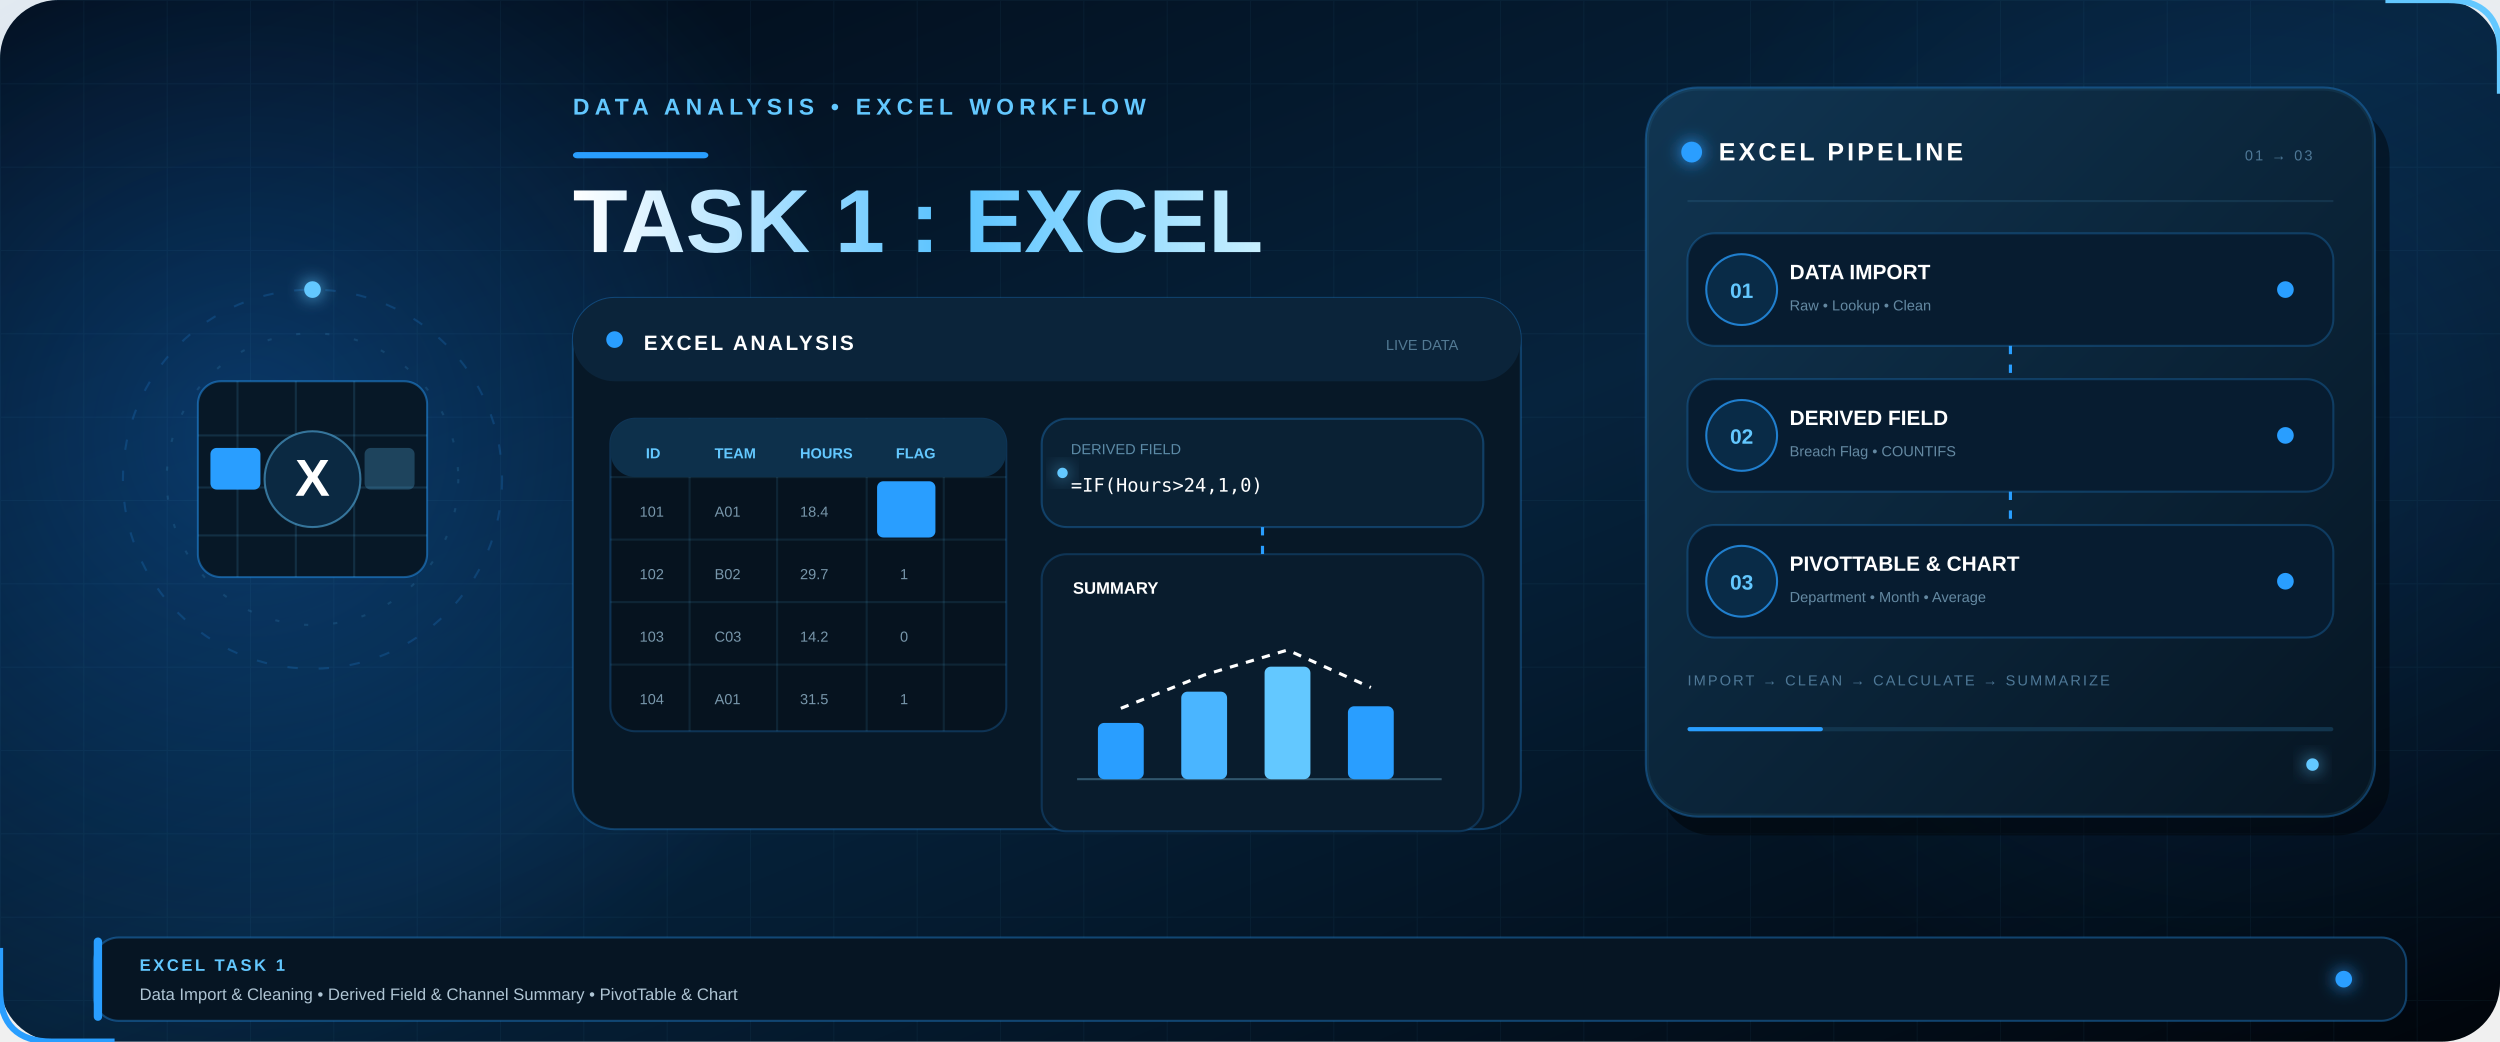
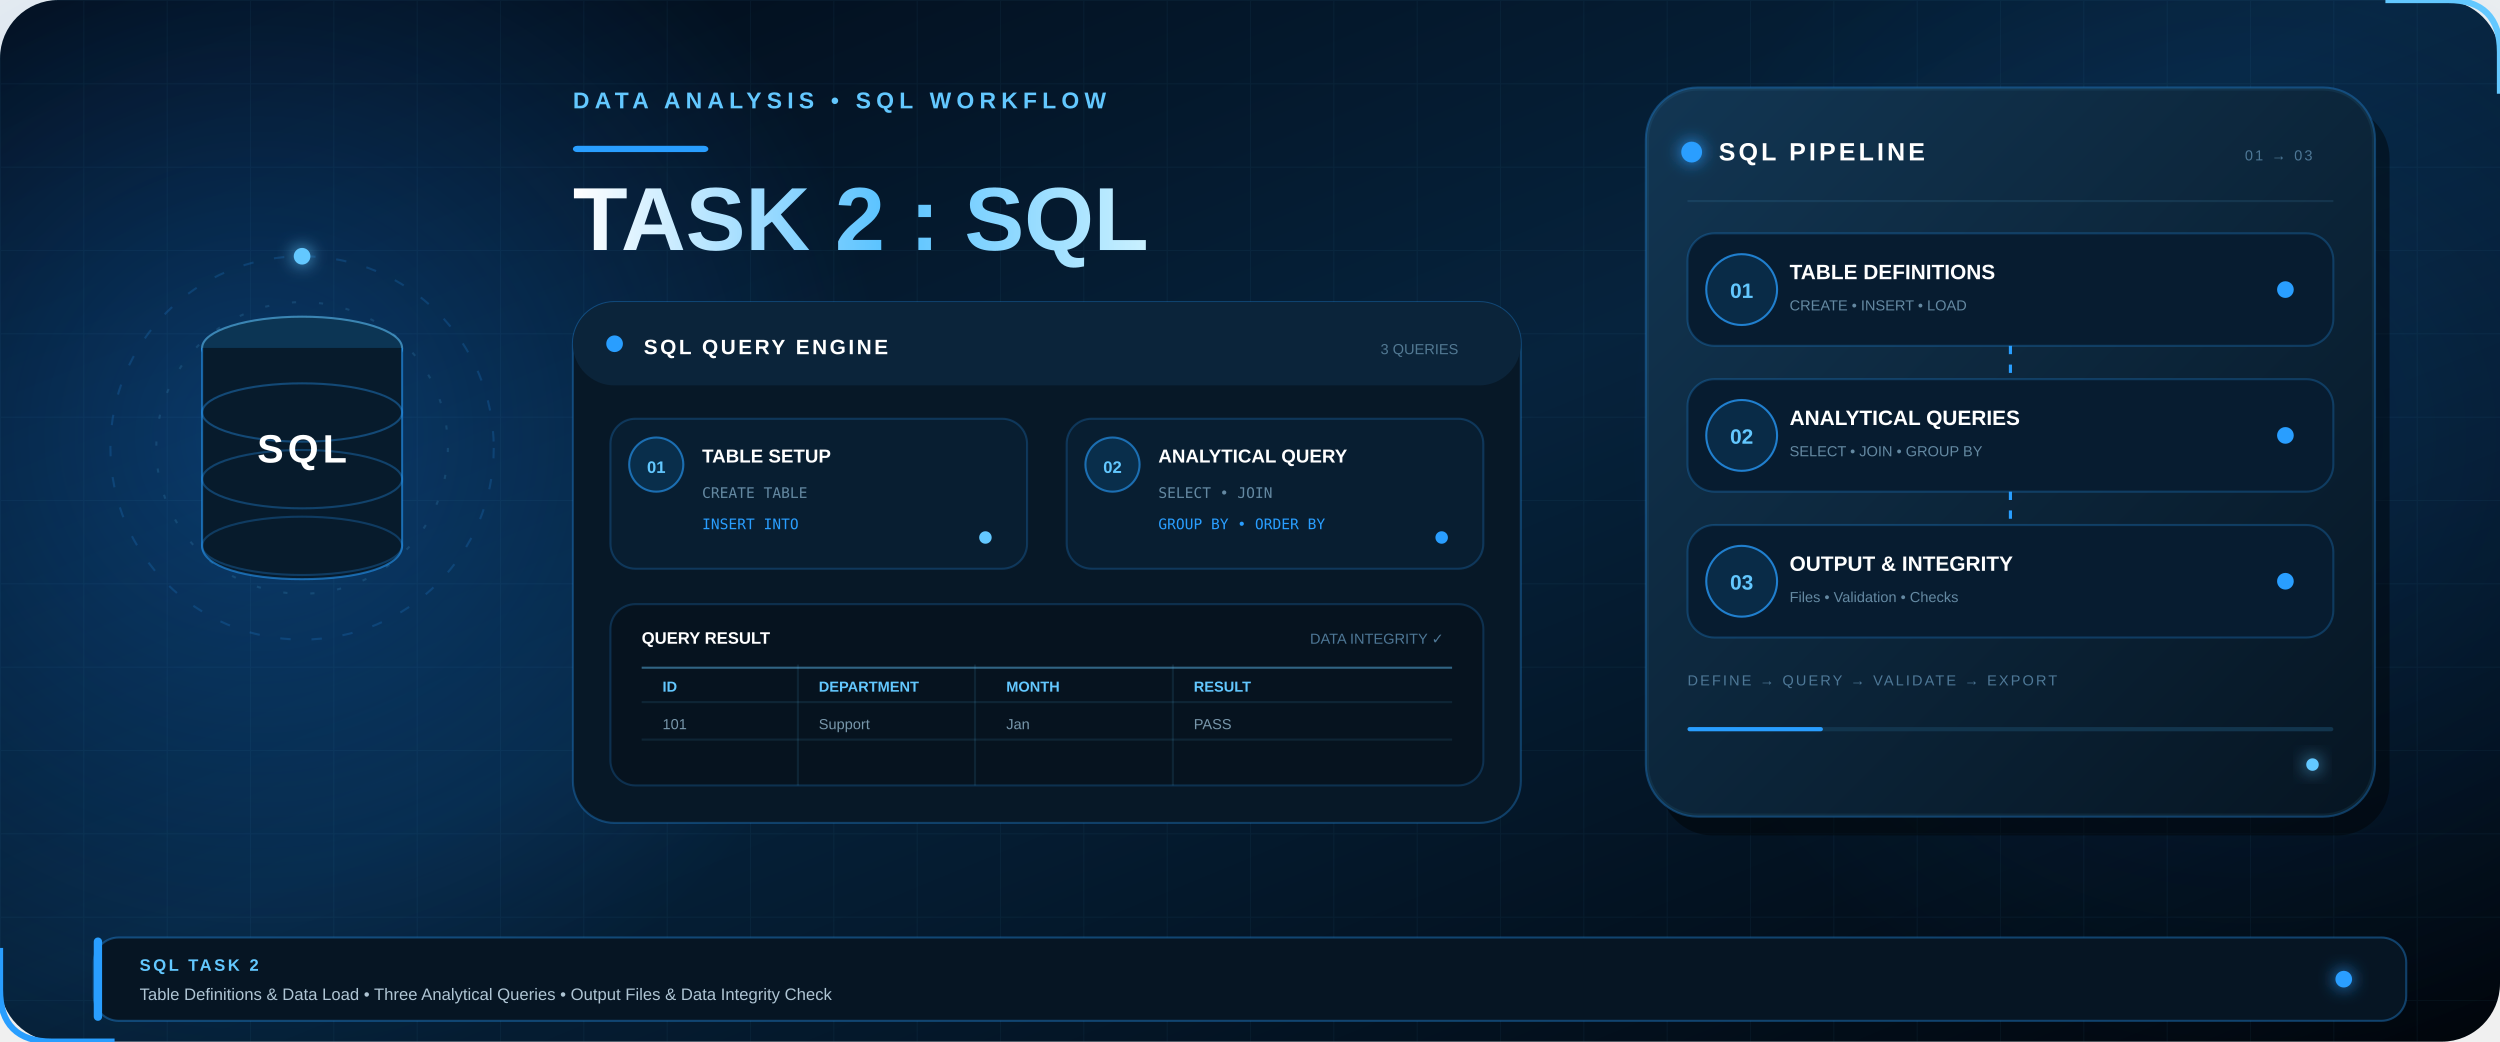
<svg xmlns="http://www.w3.org/2000/svg" width="1200" height="500" viewBox="0 0 1200 500">
  <defs>
    <linearGradient id="bg" x1="0" y1="0" x2="1" y2="1">
      <stop offset="0%" stop-color="#020914" />
-       <stop offset="50%" stop-color="#06233D" />
+       <stop offset="48%" stop-color="#06233D" />
      <stop offset="100%" stop-color="#01050B" />
    </linearGradient>
    <linearGradient id="titleGrad" x1="0" y1="0" x2="1" y2="0">
      <stop offset="0%" stop-color="#FFFFFF" />
      <stop offset="55%" stop-color="#58C2FF" />
      <stop offset="100%" stop-color="#C8F0FF" />
    </linearGradient>
-     <linearGradient id="panelGrad" x1="0" y1="0" x2="1" y2="1">
-       <stop offset="0%" stop-color="#103552" />
+     <linearGradient id="glass" x1="0" y1="0" x2="1" y2="1">
+       <stop offset="0%" stop-color="#123653" />
      <stop offset="100%" stop-color="#061522" />
    </linearGradient>
    <radialGradient id="glow">
      <stop offset="0%" stop-color="#168BFF" stop-opacity=".30" />
      <stop offset="100%" stop-color="#168BFF" stop-opacity="0" />
    </radialGradient>
    <pattern id="grid" width="40" height="40" patternUnits="userSpaceOnUse">
      <path d="M40 0H0V40" fill="none" stroke="#63C8FF" stroke-opacity=".045" />
    </pattern>
    <filter id="blueGlow" x="-100%" y="-100%" width="300%" height="300%">
      <feGaussianBlur stdDeviation="4" result="blur" />
      <feMerge>
        <feMergeNode in="blur" />
        <feMergeNode in="SourceGraphic" />
      </feMerge>
    </filter>
  </defs>
  <rect width="1200" height="500" rx="28" fill="url(#bg)" />
-   <circle cx="120" cy="210" r="300" fill="url(#glow)" />
-   <circle cx="1080" cy="200" r="300" fill="url(#glow)" opacity=".45" />
+   <circle cx="125" cy="210" r="300" fill="url(#glow)" />
+   <circle cx="1080" cy="210" r="300" fill="url(#glow)" opacity=".45" />
  <rect width="1200" height="500" rx="28" fill="url(#grid)" />
-   <g transform="translate(150 230)">
-     <circle r="91" fill="none" stroke="#299EFF" stroke-opacity=".18" stroke-dasharray="5 10">
+   <g transform="translate(145 215)">
+     <circle r="92" fill="none" stroke="#299EFF" stroke-opacity=".18" stroke-width="1" stroke-dasharray="5 10">
      <animateTransform attributeName="transform" type="rotate" from="0" to="360" dur="18s" repeatCount="indefinite" />
    </circle>
-     <circle r="70" fill="none" stroke="#63C8FF" stroke-opacity=".13" stroke-dasharray="2 12">
+     <circle r="70" fill="none" stroke="#63C8FF" stroke-opacity=".14" stroke-dasharray="2 11">
      <animateTransform attributeName="transform" type="rotate" from="360" to="0" dur="12s" repeatCount="indefinite" />
    </circle>
-     <rect x="-55" y="-47" width="110" height="94" rx="11" fill="#071827" stroke="#299EFF" stroke-opacity=".45" />
-     <g stroke="#63C8FF" stroke-opacity=".13">
-       <path d="M-36 -47V47" />
-       <path d="M-8 -47V47" />
-       <path d="M20 -47V47" />
-       <path d="M-55 -21H55" />
-       <path d="M-55 4H55" />
-       <path d="M-55 27H55" />
-     </g>
-     <rect x="-49" y="-15" width="24" height="20" rx="3" fill="#299EFF">
-       <animate attributeName="opacity" values=".15;.55;.15" dur="2s" repeatCount="indefinite" />
-     </rect>
-     <rect x="25" y="-15" width="24" height="20" rx="3" fill="#63C8FF" opacity=".25" />
-     <circle r="23" fill="#0B2942" stroke="#63C8FF" stroke-opacity=".50" />
-     <text x="0" y="8" text-anchor="middle" fill="#FFFFFF" font-family="Arial" font-size="25" font-weight="800">
-     X
-   </text>
-     <circle cx="0" cy="-91" r="4" fill="#63C8FF" filter="url(#blueGlow)">
+     <ellipse cx="0" cy="-48" rx="48" ry="15" fill="#0C3554" stroke="#63C8FF" stroke-opacity=".55" />
+     <path d="M-48 -48            V47            C-48 57 -27 63 0 63            C27 63 48 57 48 47            V-48" fill="#071B2C" stroke="#299EFF" stroke-opacity=".55" />
+     <ellipse cx="0" cy="-17" rx="48" ry="14" fill="none" stroke="#299EFF" stroke-opacity=".35" />
+     <ellipse cx="0" cy="15" rx="48" ry="14" fill="none" stroke="#299EFF" stroke-opacity=".30" />
+     <ellipse cx="0" cy="47" rx="48" ry="14" fill="none" stroke="#299EFF" stroke-opacity=".25" />
+     <text x="0" y="7" text-anchor="middle" fill="#FFFFFF" font-family="Arial" font-size="19" font-weight="800" letter-spacing="2">
+     SQL
+   </text>
+     <circle cx="0" cy="-92" r="4" fill="#63C8FF" filter="url(#blueGlow)">
      <animateTransform attributeName="transform" type="rotate" from="0" to="360" dur="7s" repeatCount="indefinite" />
    </circle>
  </g>
-   <g transform="translate(275 55)">
+   <g transform="translate(275 52)">
    <text x="0" y="0" fill="#63C8FF" font-family="Arial" font-size="11" font-weight="700" letter-spacing="2.5">
-     DATA ANALYSIS • EXCEL WORKFLOW
+     DATA ANALYSIS • SQL WORKFLOW
  </text>
    <rect x="0" y="18" width="65" height="3" rx="2" fill="#299EFF" />
-     <text x="0" y="66" fill="url(#titleGrad)" font-family="Arial" font-size="43" font-weight="800">
-     TASK 1 : EXCEL
-   </text>
-     <g transform="translate(0 88)">
-       <rect x="0" y="0" width="455" height="255" rx="20" fill="#071827" stroke="#299EFF" stroke-opacity=".28" />
-       <rect x="0" y="0" width="455" height="40" rx="20" fill="#0B243A" />
-       <circle cx="20" cy="20" r="4" fill="#299EFF">
-         <animate attributeName="opacity" values="1;.25;1" dur="1.5s" repeatCount="indefinite" />
-       </circle>
-       <text x="34" y="25" fill="#FFFFFF" font-family="Arial" font-size="10" font-weight="800" letter-spacing="1.2">
-       EXCEL ANALYSIS
-     </text>
-       <text x="425" y="25" text-anchor="end" fill="#527993" font-family="Arial" font-size="7">
-       LIVE DATA
-     </text>
-       <g transform="translate(18 58)">
-         <rect width="190" height="150" rx="12" fill="#06131F" stroke="#299EFF" stroke-opacity=".22" />
-         <g stroke="#63C8FF" stroke-opacity=".10">
-           <path d="M38 0V150" />
-           <path d="M80 0V150" />
-           <path d="M123 0V150" />
-           <path d="M160 0V150" />
-           <path d="M0 28H190" />
-           <path d="M0 58H190" />
-           <path d="M0 88H190" />
-           <path d="M0 118H190" />
-         </g>
-         <rect width="190" height="28" rx="12" fill="#0D304B" />
-         <text x="17" y="19" fill="#63C8FF" font-family="Arial" font-size="7" font-weight="700">
-         ID
-       </text>
-         <text x="50" y="19" fill="#63C8FF" font-family="Arial" font-size="7" font-weight="700">
-         TEAM
-       </text>
-         <text x="91" y="19" fill="#63C8FF" font-family="Arial" font-size="7" font-weight="700">
-         HOURS
-       </text>
-         <text x="137" y="19" fill="#63C8FF" font-family="Arial" font-size="7" font-weight="700">
-         FLAG
-       </text>
-         <g fill="#7897AB" font-family="Arial" font-size="7">
-           <text x="14" y="47">101</text>
-           <text x="50" y="47">A01</text>
-           <text x="91" y="47">18.4</text>
-           <text x="139" y="47">0</text>
-           <text x="14" y="77">102</text>
-           <text x="50" y="77">B02</text>
-           <text x="91" y="77">29.7</text>
-           <text x="139" y="77">1</text>
-           <text x="14" y="107">103</text>
-           <text x="50" y="107">C03</text>
-           <text x="91" y="107">14.2</text>
-           <text x="139" y="107">0</text>
-           <text x="14" y="137">104</text>
-           <text x="50" y="137">A01</text>
-           <text x="91" y="137">31.5</text>
-           <text x="139" y="137">1</text>
-         </g>
-         <rect x="128" y="30" width="28" height="27" rx="3" fill="#299EFF">
-           <animate attributeName="opacity" values=".10;.50;.10" dur="2s" repeatCount="indefinite" />
-         </rect>
+     <text x="0" y="68" fill="url(#titleGrad)" font-family="Arial" font-size="43" font-weight="800">
+     TASK 2 : SQL
+   </text>
+   </g>
+   <g transform="translate(275 145)">
+     <rect x="0" y="0" width="455" height="250" rx="20" fill="#071827" stroke="#299EFF" stroke-opacity=".30" />
+     <rect x="0" y="0" width="455" height="40" rx="20" fill="#0B243A" />
+     <circle cx="20" cy="20" r="4" fill="#299EFF">
+       <animate attributeName="opacity" values="1;.25;1" dur="1.5s" repeatCount="indefinite" />
+     </circle>
+     <text x="34" y="25" fill="#FFFFFF" font-family="Arial" font-size="10" font-weight="800" letter-spacing="1.2">
+     SQL QUERY ENGINE
+   </text>
+     <text x="425" y="25" text-anchor="end" fill="#527993" font-family="Arial" font-size="7">
+     3 QUERIES
+   </text>
+     <g transform="translate(18 56)">
+       <rect width="200" height="72" rx="12" fill="#081E31" stroke="#299EFF" stroke-opacity=".22" />
+       <circle cx="22" cy="22" r="13" fill="#092E4B" stroke="#299EFF" stroke-opacity=".60" />
+       <text x="22" y="26" text-anchor="middle" fill="#63C8FF" font-family="Arial" font-size="8" font-weight="800">
+       01
+     </text>
+       <text x="44" y="21" fill="#FFFFFF" font-family="Arial" font-size="9" font-weight="800">
+       TABLE SETUP
+     </text>
+       <text x="44" y="38" fill="#6489A2" font-family="monospace" font-size="7">
+       CREATE TABLE
+     </text>
+       <text x="44" y="53" fill="#299EFF" font-family="monospace" font-size="7">
+       INSERT INTO
+     </text>
+       <circle cx="180" cy="57" r="3" fill="#63C8FF">
+         <animate attributeName="opacity" values="1;.2;1" dur="1.5s" repeatCount="indefinite" />
+       </circle>
+     </g>
+     <g transform="translate(237 56)">
+       <rect width="200" height="72" rx="12" fill="#081E31" stroke="#299EFF" stroke-opacity=".22" />
+       <circle cx="22" cy="22" r="13" fill="#092E4B" stroke="#299EFF" stroke-opacity=".60" />
+       <text x="22" y="26" text-anchor="middle" fill="#63C8FF" font-family="Arial" font-size="8" font-weight="800">
+       02
+     </text>
+       <text x="44" y="21" fill="#FFFFFF" font-family="Arial" font-size="9" font-weight="800">
+       ANALYTICAL QUERY
+     </text>
+       <text x="44" y="38" fill="#6489A2" font-family="monospace" font-size="7">
+       SELECT • JOIN
+     </text>
+       <text x="44" y="53" fill="#299EFF" font-family="monospace" font-size="7">
+       GROUP BY • ORDER BY
+     </text>
+       <circle cx="180" cy="57" r="3" fill="#299EFF">
+         <animate attributeName="opacity" values=".25;1;.25" dur="1.7s" repeatCount="indefinite" />
+       </circle>
+     </g>
+     <g transform="translate(18 145)">
+       <rect width="419" height="87" rx="12" fill="#06131F" stroke="#299EFF" stroke-opacity=".20" />
+       <text x="15" y="19" fill="#FFFFFF" font-family="Arial" font-size="8" font-weight="700">
+       QUERY RESULT
+     </text>
+       <text x="400" y="19" text-anchor="end" fill="#4E7897" font-family="Arial" font-size="7">
+       DATA INTEGRITY ✓
+     </text>
+       <g transform="translate(15 29)" stroke="#63C8FF" stroke-opacity=".10">
+         <path d="M0 18H389" />
+         <path d="M0 36H389" />
+         <path d="M75 0V58" />
+         <path d="M160 0V58" />
+         <path d="M255 0V58" />
      </g>
-       <g transform="translate(225 58)">
-         <rect width="212" height="52" rx="12" fill="#0A2134" stroke="#299EFF" stroke-opacity=".28" />
-         <text x="14" y="17" fill="#5C8BA7" font-family="Arial" font-size="7">
-         DERIVED FIELD
-       </text>
-         <text x="14" y="35" fill="#FFFFFF" font-family="monospace" font-size="9">
-         =IF(Hours&gt;24,1,0)
-       </text>
-         <circle cx="10" cy="26" r="2.5" fill="#63C8FF" filter="url(#blueGlow)">
-           <animate attributeName="cx" values="10;202;10" dur="3.5s" repeatCount="indefinite" />
-         </circle>
-         <path d="M106 52V65" stroke="#299EFF" stroke-width="1.5" stroke-dasharray="4 5">
-           <animate attributeName="stroke-dashoffset" from="0" to="-18" dur="1s" repeatCount="indefinite" />
-         </path>
-         <rect y="65" width="212" height="133" rx="12" fill="#091C2D" stroke="#299EFF" stroke-opacity=".20" />
-         <text x="15" y="84" fill="#FFFFFF" font-family="Arial" font-size="8" font-weight="700">
-         SUMMARY
-       </text>
-         <g transform="translate(17 91)">
-           <path d="M0 82H175" stroke="#31566D" stroke-width="1" />
-           <rect x="10" y="55" width="22" height="27" rx="3" fill="#299EFF">
-             <animate attributeName="height" values="27;45;27" dur="2.2s" repeatCount="indefinite" />
-             <animate attributeName="y" values="55;37;55" dur="2.2s" repeatCount="indefinite" />
-           </rect>
-           <rect x="50" y="40" width="22" height="42" rx="3" fill="#4AB5FF">
-             <animate attributeName="height" values="42;28;42" dur="2.5s" repeatCount="indefinite" />
-             <animate attributeName="y" values="40;54;40" dur="2.5s" repeatCount="indefinite" />
-           </rect>
-           <rect x="90" y="28" width="22" height="54" rx="3" fill="#63C8FF">
-             <animate attributeName="height" values="54;38;54" dur="2.7s" repeatCount="indefinite" />
-             <animate attributeName="y" values="28;44;28" dur="2.7s" repeatCount="indefinite" />
-           </rect>
-           <rect x="130" y="47" width="22" height="35" rx="3" fill="#299EFF">
-             <animate attributeName="height" values="35;50;35" dur="2.4s" repeatCount="indefinite" />
-             <animate attributeName="y" values="47;32;47" dur="2.4s" repeatCount="indefinite" />
-           </rect>
-           <path d="M21 48                  L61 32                  L101 20                  L141 38" fill="none" stroke="#FFFFFF" stroke-width="1.5" stroke-dasharray="4 4">
-             <animate attributeName="stroke-dashoffset" from="0" to="-16" dur="1.2s" repeatCount="indefinite" />
-           </path>
-         </g>
+       <g fill="#63C8FF" font-family="Arial" font-size="7" font-weight="700">
+         <text x="25" y="42">ID</text>
+         <text x="100" y="42">DEPARTMENT</text>
+         <text x="190" y="42">MONTH</text>
+         <text x="280" y="42">RESULT</text>
      </g>
+       <g fill="#7897AB" font-family="Arial" font-size="7">
+         <text x="25" y="60">101</text>
+         <text x="100" y="60">Support</text>
+         <text x="190" y="60">Jan</text>
+         <text x="280" y="60">PASS</text>
+       </g>
+       <rect x="15" y="30" width="389" height="1" fill="#63C8FF" opacity=".45">
+         <animate attributeName="y" values="30;85;30" dur="3s" repeatCount="indefinite" />
+       </rect>
    </g>
  </g>
  <g transform="translate(790 42)">
    <rect x="7" y="9" width="350" height="350" rx="25" fill="#000000" opacity=".42" />
-     <rect width="350" height="350" rx="25" fill="url(#panelGrad)" stroke="#299EFF" stroke-opacity=".32" />
+     <rect width="350" height="350" rx="25" fill="url(#glass)" stroke="#299EFF" stroke-opacity=".32" />
    <rect x="1" y="1" width="348" height="348" rx="24" fill="none" stroke="#63C8FF" stroke-opacity=".07" />
    <circle cx="22" cy="31" r="5" fill="#299EFF" filter="url(#blueGlow)">
      <animate attributeName="opacity" values="1;.25;1" dur="1.7s" repeatCount="indefinite" />
    </circle>
    <text x="35" y="35" fill="#FFFFFF" font-family="Arial" font-size="12" font-weight="800" letter-spacing="1.5">
-     EXCEL PIPELINE
+     SQL PIPELINE
  </text>
    <text x="320" y="35" text-anchor="end" fill="#4E7897" font-family="Arial" font-size="7" letter-spacing="1">
    01 → 03
  </text>
    <rect x="20" y="54" width="310" height="1" fill="#63C8FF" opacity=".10" />
    <g transform="translate(20 70)">
      <rect width="310" height="54" rx="13" fill="#071C30" stroke="#299EFF" stroke-opacity=".24" />
      <circle cx="26" cy="27" r="17" fill="#092B47" stroke="#299EFF" stroke-opacity=".75" />
      <text x="26" y="31" text-anchor="middle" fill="#63C8FF" font-family="Arial" font-size="10" font-weight="800">
      01
    </text>
      <text x="49" y="22" fill="#FFFFFF" font-family="Arial" font-size="10" font-weight="800">
-       DATA IMPORT
+       TABLE DEFINITIONS
    </text>
      <text x="49" y="37" fill="#6489A2" font-family="Arial" font-size="7">
-       Raw • Lookup • Clean
+       CREATE • INSERT • LOAD
    </text>
      <circle cx="287" cy="27" r="4" fill="#299EFF">
        <animate attributeName="opacity" values="1;.25;1" dur="1.5s" repeatCount="indefinite" />
      </circle>
    </g>
    <path d="M175 124V140" fill="none" stroke="#299EFF" stroke-width="1.5" stroke-dasharray="4 5">
      <animate attributeName="stroke-dashoffset" from="0" to="-18" dur="1s" repeatCount="indefinite" />
    </path>
    <g transform="translate(20 140)">
      <rect width="310" height="54" rx="13" fill="#071C30" stroke="#299EFF" stroke-opacity=".24" />
      <circle cx="26" cy="27" r="17" fill="#092B47" stroke="#299EFF" stroke-opacity=".75" />
      <text x="26" y="31" text-anchor="middle" fill="#63C8FF" font-family="Arial" font-size="10" font-weight="800">
      02
    </text>
      <text x="49" y="22" fill="#FFFFFF" font-family="Arial" font-size="10" font-weight="800">
-       DERIVED FIELD
+       ANALYTICAL QUERIES
    </text>
      <text x="49" y="37" fill="#6489A2" font-family="Arial" font-size="7">
-       Breach Flag • COUNTIFS
+       SELECT • JOIN • GROUP BY
    </text>
      <circle cx="287" cy="27" r="4" fill="#299EFF">
        <animate attributeName="opacity" values=".25;1;.25" dur="1.8s" repeatCount="indefinite" />
      </circle>
    </g>
    <path d="M175 194V210" fill="none" stroke="#299EFF" stroke-width="1.5" stroke-dasharray="4 5">
      <animate attributeName="stroke-dashoffset" from="0" to="-18" dur="1s" repeatCount="indefinite" />
    </path>
    <g transform="translate(20 210)">
      <rect width="310" height="54" rx="13" fill="#071C30" stroke="#299EFF" stroke-opacity=".24" />
      <circle cx="26" cy="27" r="17" fill="#092B47" stroke="#299EFF" stroke-opacity=".75" />
      <text x="26" y="31" text-anchor="middle" fill="#63C8FF" font-family="Arial" font-size="10" font-weight="800">
      03
    </text>
      <text x="49" y="22" fill="#FFFFFF" font-family="Arial" font-size="10" font-weight="800">
-       PIVOTTABLE &amp; CHART
+       OUTPUT &amp; INTEGRITY
    </text>
      <text x="49" y="37" fill="#6489A2" font-family="Arial" font-size="7">
-       Department • Month • Average
+       Files • Validation • Checks
    </text>
      <circle cx="287" cy="27" r="4" fill="#299EFF">
        <animate attributeName="opacity" values="1;.25;1" dur="1.6s" repeatCount="indefinite" />
      </circle>
    </g>
    <text x="20" y="287" fill="#4E7897" font-family="Arial" font-size="7" letter-spacing="1">
-     IMPORT → CLEAN → CALCULATE → SUMMARIZE
+     DEFINE → QUERY → VALIDATE → EXPORT
  </text>
    <rect x="20" y="307" width="310" height="2" rx="1" fill="#12354D" />
    <rect x="20" y="307" width="65" height="2" rx="1" fill="#299EFF">
      <animate attributeName="x" values="20;265;20" dur="4s" repeatCount="indefinite" />
    </rect>
    <circle cx="320" cy="325" r="3" fill="#63C8FF" filter="url(#blueGlow)">
      <animate attributeName="opacity" values="1;.2;1" dur="1.4s" repeatCount="indefinite" />
    </circle>
  </g>
  <g transform="translate(45 450)">
    <rect width="1110" height="40" rx="12" fill="#061523" stroke="#299EFF" stroke-opacity=".35" />
    <rect width="4" height="40" rx="2" fill="#299EFF" />
    <text x="22" y="16" fill="#63C8FF" font-family="Arial" font-size="8" font-weight="800" letter-spacing="1.2">
-     EXCEL TASK 1
+     SQL TASK 2
  </text>
    <text x="22" y="30" fill="#AFC5D4" font-family="Arial" font-size="8">
-     Data Import &amp; Cleaning • Derived Field &amp; Channel Summary • PivotTable &amp; Chart
+     Table Definitions &amp; Data Load • Three Analytical Queries • Output Files &amp; Data Integrity Check
  </text>
    <circle cx="1080" cy="20" r="4" fill="#299EFF" filter="url(#blueGlow)">
      <animate attributeName="opacity" values="1;.2;1" dur="1.8s" repeatCount="indefinite" />
    </circle>
  </g>
  <path d="M0 455          V475          Q0 500 25 500          H55" fill="none" stroke="#299EFF" stroke-width="3" />
  <path d="M1200 45          V25          Q1200 0 1175 0          H1145" fill="none" stroke="#63C8FF" stroke-width="3" />
</svg>
